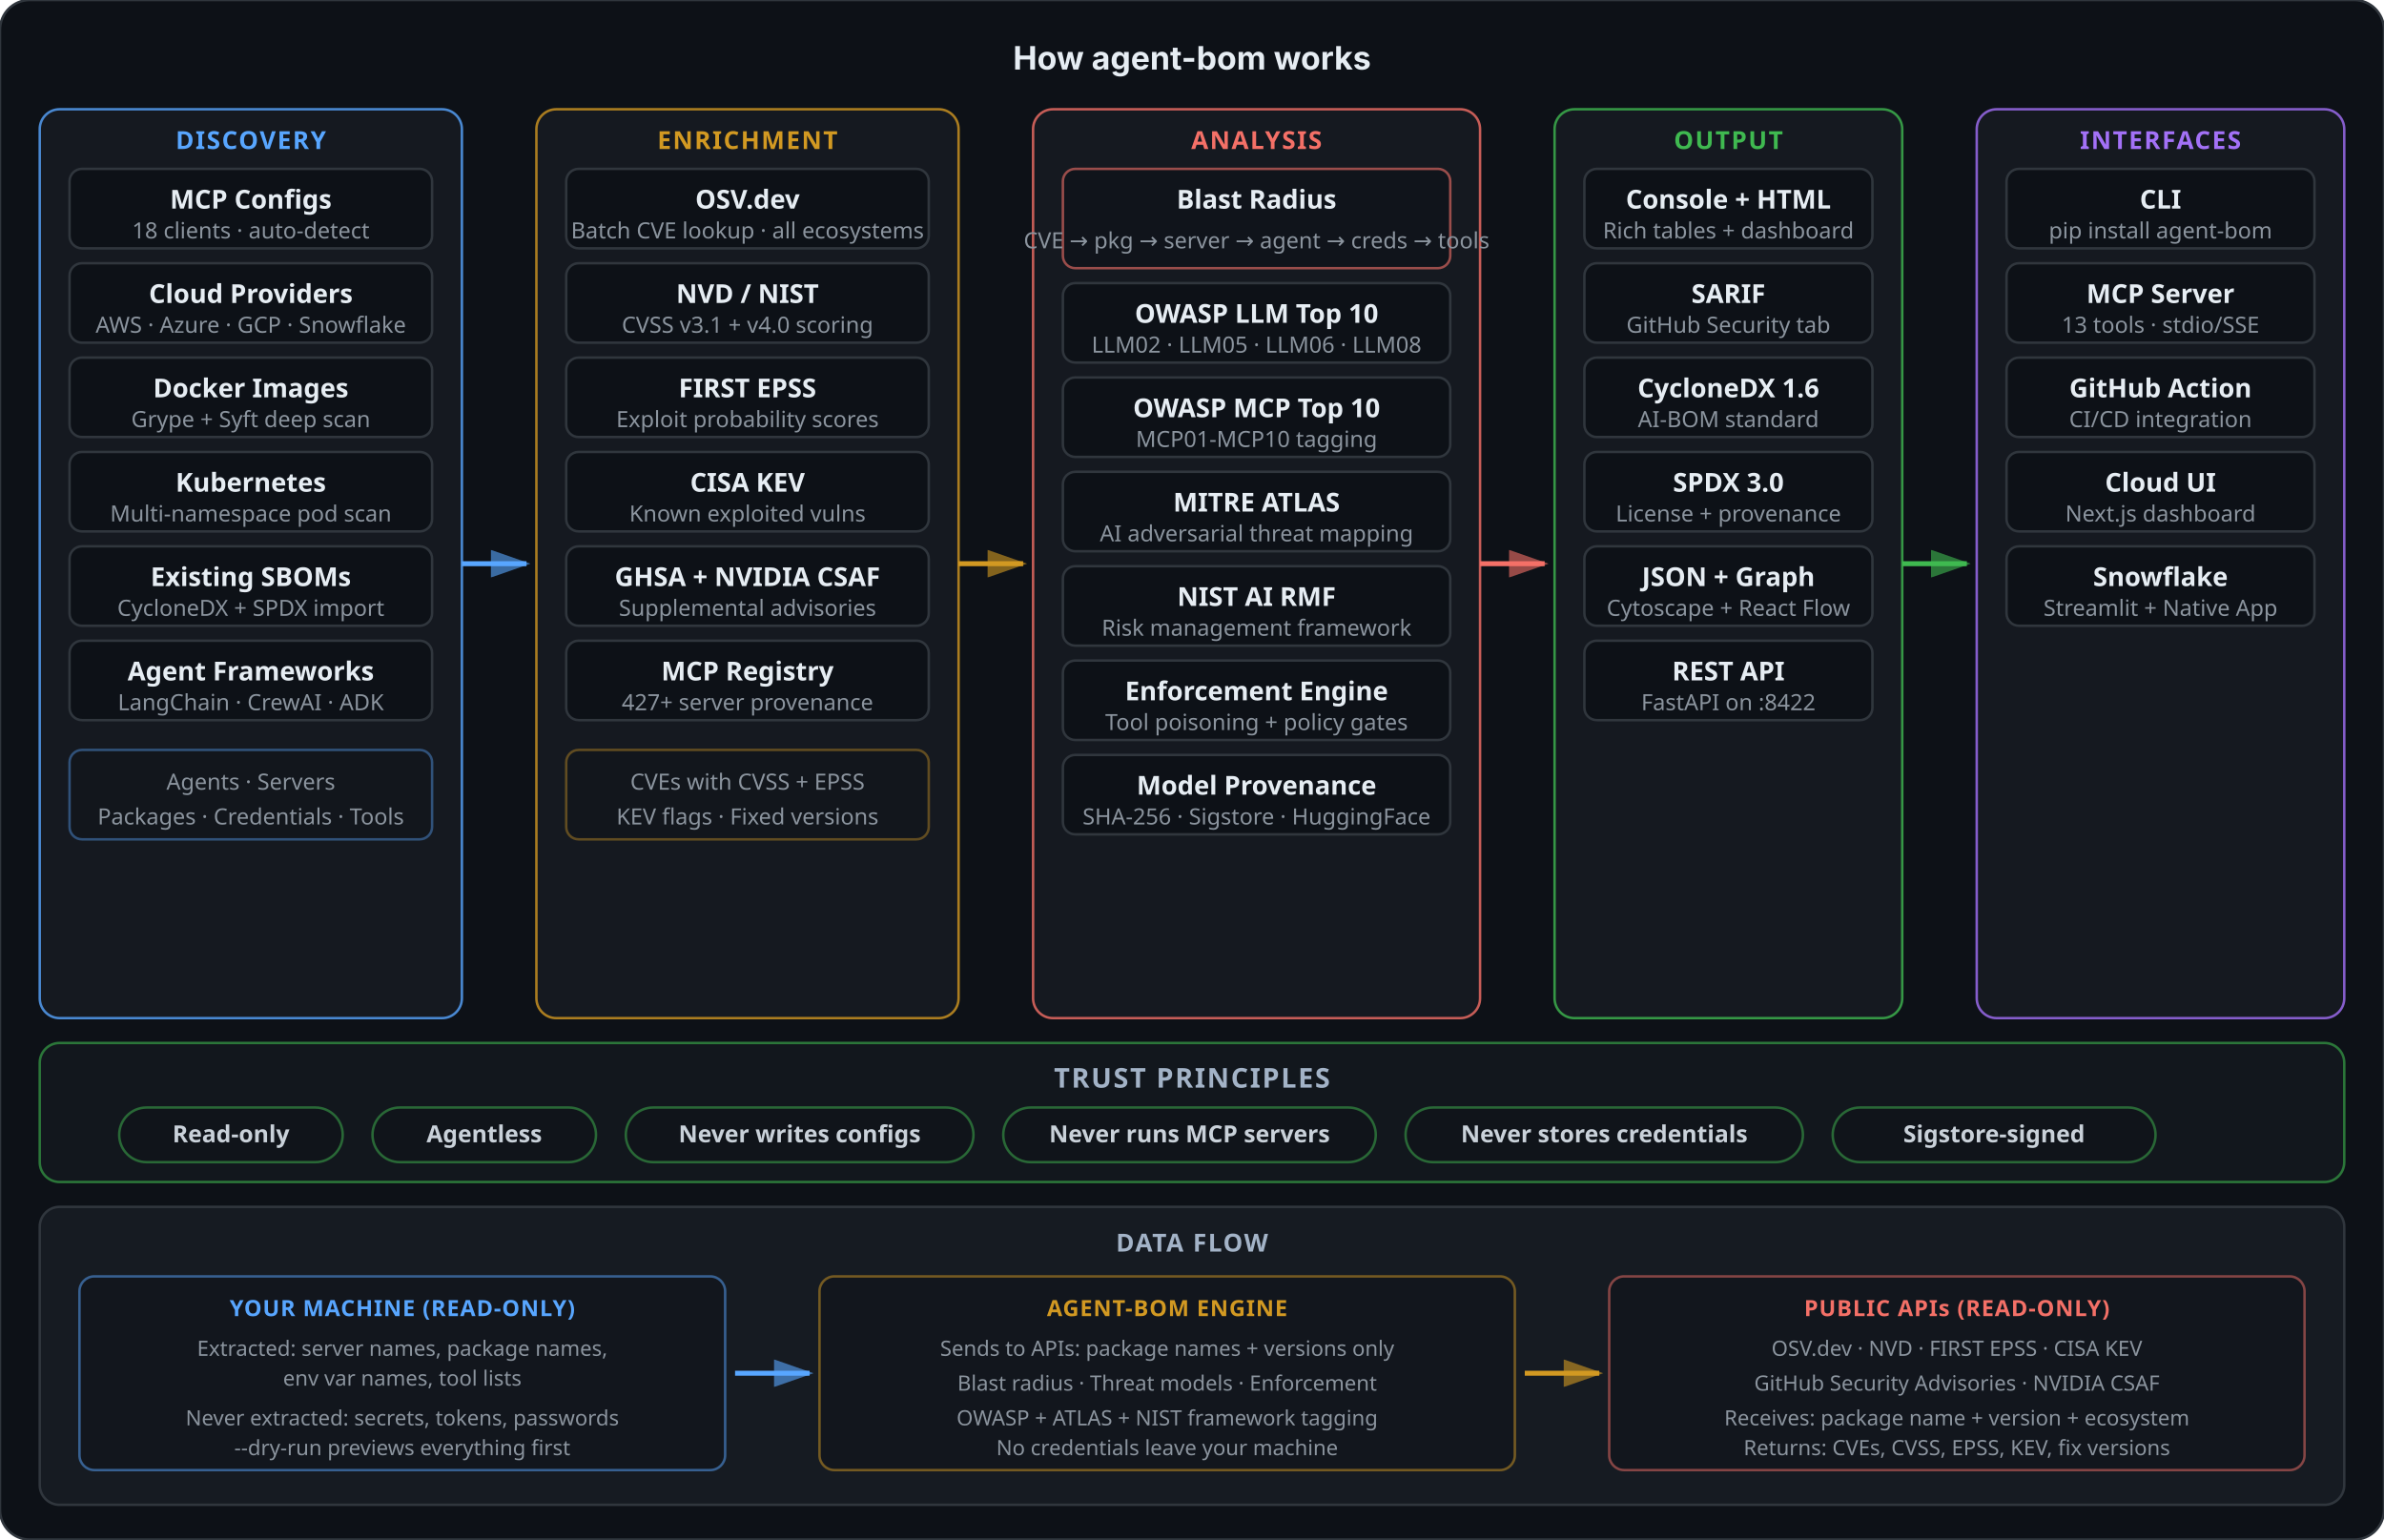
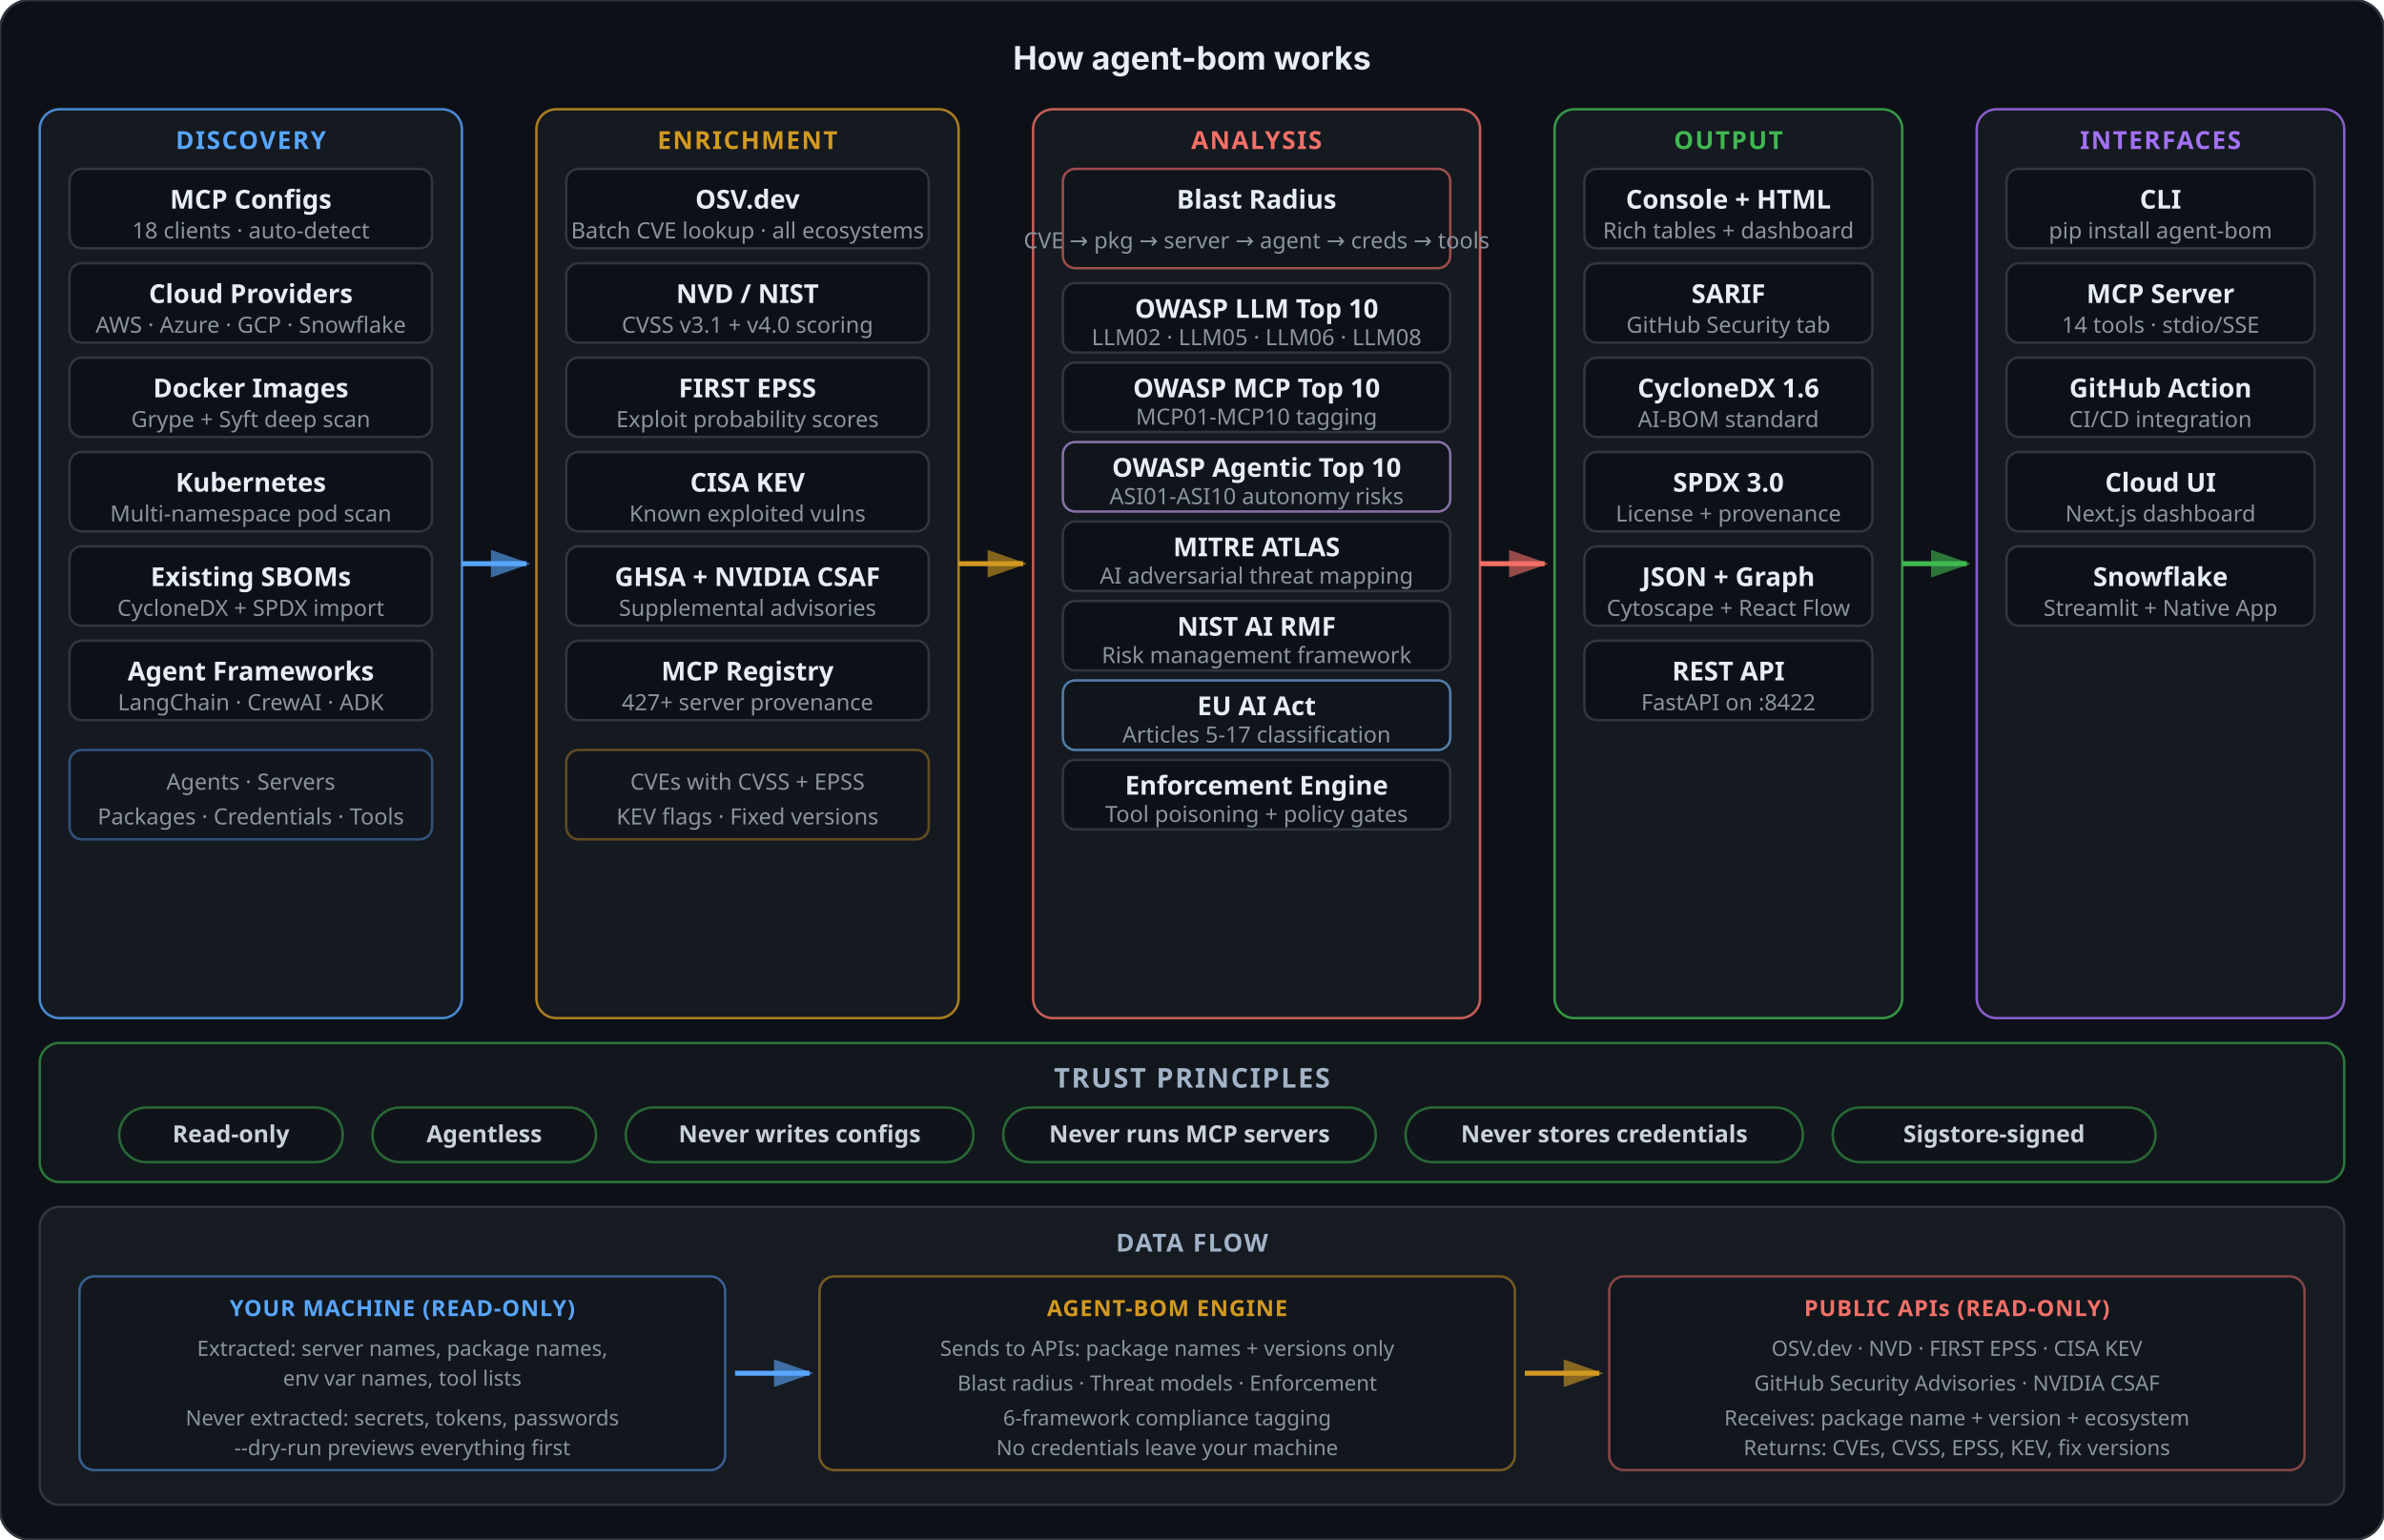
<svg xmlns="http://www.w3.org/2000/svg" viewBox="0 0 960 620" fill="none">
  <style>
    .title { font: 700 13px system-ui, -apple-system, sans-serif; fill: #e6edf3; }
    .section-title { font: 700 10px system-ui, sans-serif; letter-spacing: 0.06em; }
    .box-label { font: 600 10.5px system-ui, sans-serif; fill: #e6edf3; }
    .box-sub { font: 400 9px system-ui, sans-serif; fill: #8b949e; }
    .arrow-label { font: 500 8px system-ui, sans-serif; fill: #6e7681; }
    .footer { font: 500 9px system-ui, sans-serif; fill: #6e7681; }
    .trust-label { font: 700 11px system-ui, sans-serif; fill: #a3b3c7; letter-spacing: 0.06em; }
    .trust-pill { font: 600 9.5px system-ui, sans-serif; fill: #c9d1d9; }
    .flow-title { font: 700 10px system-ui, sans-serif; fill: #a3b3c7; letter-spacing: 0.06em; }
    .flow-zone { font: 700 9px system-ui, sans-serif; letter-spacing: 0.04em; }
    .flow-detail { font: 400 8.5px system-ui, sans-serif; fill: #8b949e; }
    .flow-arrow { font: 600 8.5px system-ui, sans-serif; }
  </style>
  <defs>
    <marker id="a1" viewBox="0 0 10 7" refX="9" refY="3.5" markerWidth="8" markerHeight="6" orient="auto">
      <polygon points="0 0, 10 3.5, 0 7" fill="#58a6ff" opacity="0.6" />
    </marker>
    <marker id="a2" viewBox="0 0 10 7" refX="9" refY="3.5" markerWidth="8" markerHeight="6" orient="auto">
      <polygon points="0 0, 10 3.5, 0 7" fill="#d29922" opacity="0.6" />
    </marker>
    <marker id="a3" viewBox="0 0 10 7" refX="9" refY="3.5" markerWidth="8" markerHeight="6" orient="auto">
      <polygon points="0 0, 10 3.5, 0 7" fill="#f47067" opacity="0.6" />
    </marker>
    <marker id="a4" viewBox="0 0 10 7" refX="9" refY="3.5" markerWidth="8" markerHeight="6" orient="auto">
      <polygon points="0 0, 10 3.5, 0 7" fill="#3fb950" opacity="0.6" />
    </marker>
  </defs>
  <rect width="960" height="620" rx="12" fill="#0d1117" stroke="#30363d" stroke-width="1" />
  <text x="480" y="28" text-anchor="middle" class="title">How agent-bom works</text>
  <rect x="16" y="44" width="170" height="366" rx="8" fill="#161b22" stroke="#58a6ff" stroke-width="1" opacity="0.8" />
  <text x="101" y="60" text-anchor="middle" class="section-title" fill="#58a6ff">DISCOVERY</text>
  <rect x="28" y="68" width="146" height="32" rx="5" fill="#0d1117" stroke="#30363d" stroke-width="1" />
  <text x="101" y="84" text-anchor="middle" class="box-label">MCP Configs</text>
  <text x="101" y="96" text-anchor="middle" class="box-sub">18 clients · auto-detect</text>
  <rect x="28" y="106" width="146" height="32" rx="5" fill="#0d1117" stroke="#30363d" stroke-width="1" />
  <text x="101" y="122" text-anchor="middle" class="box-label">Cloud Providers</text>
  <text x="101" y="134" text-anchor="middle" class="box-sub">AWS · Azure · GCP · Snowflake</text>
  <rect x="28" y="144" width="146" height="32" rx="5" fill="#0d1117" stroke="#30363d" stroke-width="1" />
  <text x="101" y="160" text-anchor="middle" class="box-label">Docker Images</text>
  <text x="101" y="172" text-anchor="middle" class="box-sub">Grype + Syft deep scan</text>
  <rect x="28" y="182" width="146" height="32" rx="5" fill="#0d1117" stroke="#30363d" stroke-width="1" />
  <text x="101" y="198" text-anchor="middle" class="box-label">Kubernetes</text>
  <text x="101" y="210" text-anchor="middle" class="box-sub">Multi-namespace pod scan</text>
  <rect x="28" y="220" width="146" height="32" rx="5" fill="#0d1117" stroke="#30363d" stroke-width="1" />
  <text x="101" y="236" text-anchor="middle" class="box-label">Existing SBOMs</text>
  <text x="101" y="248" text-anchor="middle" class="box-sub">CycloneDX + SPDX import</text>
  <rect x="28" y="258" width="146" height="32" rx="5" fill="#0d1117" stroke="#30363d" stroke-width="1" />
  <text x="101" y="274" text-anchor="middle" class="box-label">Agent Frameworks</text>
  <text x="101" y="286" text-anchor="middle" class="box-sub">LangChain · CrewAI · ADK</text>
  <rect x="28" y="302" width="146" height="36" rx="5" fill="#0d1117" stroke="#58a6ff" stroke-width="1" opacity="0.4" />
  <text x="101" y="318" text-anchor="middle" class="box-sub">Agents · Servers</text>
  <text x="101" y="332" text-anchor="middle" class="box-sub">Packages · Credentials · Tools</text>
  <line x1="186" y1="227" x2="212" y2="227" stroke="#58a6ff" stroke-width="2" marker-end="url(#a1)" />
  <rect x="216" y="44" width="170" height="366" rx="8" fill="#161b22" stroke="#d29922" stroke-width="1" opacity="0.8" />
  <text x="301" y="60" text-anchor="middle" class="section-title" fill="#d29922">ENRICHMENT</text>
  <rect x="228" y="68" width="146" height="32" rx="5" fill="#0d1117" stroke="#30363d" stroke-width="1" />
  <text x="301" y="84" text-anchor="middle" class="box-label">OSV.dev</text>
  <text x="301" y="96" text-anchor="middle" class="box-sub">Batch CVE lookup · all ecosystems</text>
  <rect x="228" y="106" width="146" height="32" rx="5" fill="#0d1117" stroke="#30363d" stroke-width="1" />
  <text x="301" y="122" text-anchor="middle" class="box-label">NVD / NIST</text>
  <text x="301" y="134" text-anchor="middle" class="box-sub">CVSS v3.1 + v4.0 scoring</text>
  <rect x="228" y="144" width="146" height="32" rx="5" fill="#0d1117" stroke="#30363d" stroke-width="1" />
  <text x="301" y="160" text-anchor="middle" class="box-label">FIRST EPSS</text>
  <text x="301" y="172" text-anchor="middle" class="box-sub">Exploit probability scores</text>
  <rect x="228" y="182" width="146" height="32" rx="5" fill="#0d1117" stroke="#30363d" stroke-width="1" />
  <text x="301" y="198" text-anchor="middle" class="box-label">CISA KEV</text>
  <text x="301" y="210" text-anchor="middle" class="box-sub">Known exploited vulns</text>
  <rect x="228" y="220" width="146" height="32" rx="5" fill="#0d1117" stroke="#30363d" stroke-width="1" />
  <text x="301" y="236" text-anchor="middle" class="box-label">GHSA + NVIDIA CSAF</text>
  <text x="301" y="248" text-anchor="middle" class="box-sub">Supplemental advisories</text>
  <rect x="228" y="258" width="146" height="32" rx="5" fill="#0d1117" stroke="#30363d" stroke-width="1" />
  <text x="301" y="274" text-anchor="middle" class="box-label">MCP Registry</text>
  <text x="301" y="286" text-anchor="middle" class="box-sub">427+ server provenance</text>
  <rect x="228" y="302" width="146" height="36" rx="5" fill="#0d1117" stroke="#d29922" stroke-width="1" opacity="0.4" />
  <text x="301" y="318" text-anchor="middle" class="box-sub">CVEs with CVSS + EPSS</text>
  <text x="301" y="332" text-anchor="middle" class="box-sub">KEV flags · Fixed versions</text>
  <line x1="386" y1="227" x2="412" y2="227" stroke="#d29922" stroke-width="2" marker-end="url(#a2)" />
  <rect x="416" y="44" width="180" height="366" rx="8" fill="#161b22" stroke="#f47067" stroke-width="1" opacity="0.8" />
  <text x="506" y="60" text-anchor="middle" class="section-title" fill="#f47067">ANALYSIS</text>
  <rect x="428" y="68" width="156" height="40" rx="5" fill="#0d1117" stroke="#f47067" stroke-width="1" opacity="0.6" />
  <text x="506" y="84" text-anchor="middle" class="box-label">Blast Radius</text>
  <text x="506" y="100" text-anchor="middle" class="box-sub">CVE → pkg → server → agent → creds → tools</text>
-   <rect x="428" y="114" width="156" height="32" rx="5" fill="#0d1117" stroke="#30363d" stroke-width="1" />
-   <text x="506" y="130" text-anchor="middle" class="box-label">OWASP LLM Top 10</text>
-   <text x="506" y="142" text-anchor="middle" class="box-sub">LLM02 · LLM05 · LLM06 · LLM08</text>
-   <rect x="428" y="152" width="156" height="32" rx="5" fill="#0d1117" stroke="#30363d" stroke-width="1" />
-   <text x="506" y="168" text-anchor="middle" class="box-label">OWASP MCP Top 10</text>
-   <text x="506" y="180" text-anchor="middle" class="box-sub">MCP01-MCP10 tagging</text>
-   <rect x="428" y="190" width="156" height="32" rx="5" fill="#0d1117" stroke="#30363d" stroke-width="1" />
-   <text x="506" y="206" text-anchor="middle" class="box-label">MITRE ATLAS</text>
-   <text x="506" y="218" text-anchor="middle" class="box-sub">AI adversarial threat mapping</text>
-   <rect x="428" y="228" width="156" height="32" rx="5" fill="#0d1117" stroke="#30363d" stroke-width="1" />
-   <text x="506" y="244" text-anchor="middle" class="box-label">NIST AI RMF</text>
-   <text x="506" y="256" text-anchor="middle" class="box-sub">Risk management framework</text>
-   <rect x="428" y="266" width="156" height="32" rx="5" fill="#0d1117" stroke="#30363d" stroke-width="1" />
-   <text x="506" y="282" text-anchor="middle" class="box-label">Enforcement Engine</text>
-   <text x="506" y="294" text-anchor="middle" class="box-sub">Tool poisoning + policy gates</text>
-   <rect x="428" y="304" width="156" height="32" rx="5" fill="#0d1117" stroke="#30363d" stroke-width="1" />
-   <text x="506" y="320" text-anchor="middle" class="box-label">Model Provenance</text>
-   <text x="506" y="332" text-anchor="middle" class="box-sub">SHA-256 · Sigstore · HuggingFace</text>
+   <rect x="428" y="114" width="156" height="28" rx="5" fill="#0d1117" stroke="#30363d" stroke-width="1" />
+   <text x="506" y="128" text-anchor="middle" class="box-label">OWASP LLM Top 10</text>
+   <text x="506" y="139" text-anchor="middle" class="box-sub">LLM02 · LLM05 · LLM06 · LLM08</text>
+   <rect x="428" y="146" width="156" height="28" rx="5" fill="#0d1117" stroke="#30363d" stroke-width="1" />
+   <text x="506" y="160" text-anchor="middle" class="box-label">OWASP MCP Top 10</text>
+   <text x="506" y="171" text-anchor="middle" class="box-sub">MCP01-MCP10 tagging</text>
+   <rect x="428" y="178" width="156" height="28" rx="5" fill="#0d1117" stroke="#d2a8ff" stroke-width="1" opacity="0.6" />
+   <text x="506" y="192" text-anchor="middle" class="box-label">OWASP Agentic Top 10</text>
+   <text x="506" y="203" text-anchor="middle" class="box-sub">ASI01-ASI10 autonomy risks</text>
+   <rect x="428" y="210" width="156" height="28" rx="5" fill="#0d1117" stroke="#30363d" stroke-width="1" />
+   <text x="506" y="224" text-anchor="middle" class="box-label">MITRE ATLAS</text>
+   <text x="506" y="235" text-anchor="middle" class="box-sub">AI adversarial threat mapping</text>
+   <rect x="428" y="242" width="156" height="28" rx="5" fill="#0d1117" stroke="#30363d" stroke-width="1" />
+   <text x="506" y="256" text-anchor="middle" class="box-label">NIST AI RMF</text>
+   <text x="506" y="267" text-anchor="middle" class="box-sub">Risk management framework</text>
+   <rect x="428" y="274" width="156" height="28" rx="5" fill="#0d1117" stroke="#79c0ff" stroke-width="1" opacity="0.6" />
+   <text x="506" y="288" text-anchor="middle" class="box-label">EU AI Act</text>
+   <text x="506" y="299" text-anchor="middle" class="box-sub">Articles 5-17 classification</text>
+   <rect x="428" y="306" width="156" height="28" rx="5" fill="#0d1117" stroke="#30363d" stroke-width="1" />
+   <text x="506" y="320" text-anchor="middle" class="box-label">Enforcement Engine</text>
+   <text x="506" y="331" text-anchor="middle" class="box-sub">Tool poisoning + policy gates</text>
  <line x1="596" y1="227" x2="622" y2="227" stroke="#f47067" stroke-width="2" marker-end="url(#a3)" />
  <rect x="626" y="44" width="140" height="366" rx="8" fill="#161b22" stroke="#3fb950" stroke-width="1" opacity="0.8" />
  <text x="696" y="60" text-anchor="middle" class="section-title" fill="#3fb950">OUTPUT</text>
  <rect x="638" y="68" width="116" height="32" rx="5" fill="#0d1117" stroke="#30363d" stroke-width="1" />
  <text x="696" y="84" text-anchor="middle" class="box-label">Console + HTML</text>
  <text x="696" y="96" text-anchor="middle" class="box-sub">Rich tables + dashboard</text>
  <rect x="638" y="106" width="116" height="32" rx="5" fill="#0d1117" stroke="#30363d" stroke-width="1" />
  <text x="696" y="122" text-anchor="middle" class="box-label">SARIF</text>
  <text x="696" y="134" text-anchor="middle" class="box-sub">GitHub Security tab</text>
  <rect x="638" y="144" width="116" height="32" rx="5" fill="#0d1117" stroke="#30363d" stroke-width="1" />
  <text x="696" y="160" text-anchor="middle" class="box-label">CycloneDX 1.6</text>
  <text x="696" y="172" text-anchor="middle" class="box-sub">AI-BOM standard</text>
  <rect x="638" y="182" width="116" height="32" rx="5" fill="#0d1117" stroke="#30363d" stroke-width="1" />
  <text x="696" y="198" text-anchor="middle" class="box-label">SPDX 3.0</text>
  <text x="696" y="210" text-anchor="middle" class="box-sub">License + provenance</text>
  <rect x="638" y="220" width="116" height="32" rx="5" fill="#0d1117" stroke="#30363d" stroke-width="1" />
  <text x="696" y="236" text-anchor="middle" class="box-label">JSON + Graph</text>
  <text x="696" y="248" text-anchor="middle" class="box-sub">Cytoscape + React Flow</text>
  <rect x="638" y="258" width="116" height="32" rx="5" fill="#0d1117" stroke="#30363d" stroke-width="1" />
  <text x="696" y="274" text-anchor="middle" class="box-label">REST API</text>
  <text x="696" y="286" text-anchor="middle" class="box-sub">FastAPI on :8422</text>
  <line x1="766" y1="227" x2="792" y2="227" stroke="#3fb950" stroke-width="2" marker-end="url(#a4)" />
  <rect x="796" y="44" width="148" height="366" rx="8" fill="#161b22" stroke="#a371f7" stroke-width="1" opacity="0.8" />
  <text x="870" y="60" text-anchor="middle" class="section-title" fill="#a371f7">INTERFACES</text>
  <rect x="808" y="68" width="124" height="32" rx="5" fill="#0d1117" stroke="#30363d" stroke-width="1" />
  <text x="870" y="84" text-anchor="middle" class="box-label">CLI</text>
  <text x="870" y="96" text-anchor="middle" class="box-sub">pip install agent-bom</text>
  <rect x="808" y="106" width="124" height="32" rx="5" fill="#0d1117" stroke="#30363d" stroke-width="1" />
  <text x="870" y="122" text-anchor="middle" class="box-label">MCP Server</text>
-   <text x="870" y="134" text-anchor="middle" class="box-sub">13 tools · stdio/SSE</text>
+   <text x="870" y="134" text-anchor="middle" class="box-sub">14 tools · stdio/SSE</text>
  <rect x="808" y="144" width="124" height="32" rx="5" fill="#0d1117" stroke="#30363d" stroke-width="1" />
  <text x="870" y="160" text-anchor="middle" class="box-label">GitHub Action</text>
  <text x="870" y="172" text-anchor="middle" class="box-sub">CI/CD integration</text>
  <rect x="808" y="182" width="124" height="32" rx="5" fill="#0d1117" stroke="#30363d" stroke-width="1" />
  <text x="870" y="198" text-anchor="middle" class="box-label">Cloud UI</text>
  <text x="870" y="210" text-anchor="middle" class="box-sub">Next.js dashboard</text>
  <rect x="808" y="220" width="124" height="32" rx="5" fill="#0d1117" stroke="#30363d" stroke-width="1" />
  <text x="870" y="236" text-anchor="middle" class="box-label">Snowflake</text>
  <text x="870" y="248" text-anchor="middle" class="box-sub">Streamlit + Native App</text>
  <rect x="16" y="420" width="928" height="56" rx="8" fill="#161b22" stroke="#3fb950" stroke-width="1" opacity="0.6" />
  <text x="480" y="438" text-anchor="middle" class="trust-label" fill="#3fb950">TRUST PRINCIPLES</text>
  <rect x="48" y="446" width="90" height="22" rx="11" fill="#0d1117" stroke="#3fb950" stroke-width="1" opacity="0.5" />
  <text x="93" y="460" text-anchor="middle" class="trust-pill">Read-only</text>
  <rect x="150" y="446" width="90" height="22" rx="11" fill="#0d1117" stroke="#3fb950" stroke-width="1" opacity="0.5" />
  <text x="195" y="460" text-anchor="middle" class="trust-pill">Agentless</text>
  <rect x="252" y="446" width="140" height="22" rx="11" fill="#0d1117" stroke="#3fb950" stroke-width="1" opacity="0.5" />
  <text x="322" y="460" text-anchor="middle" class="trust-pill">Never writes configs</text>
  <rect x="404" y="446" width="150" height="22" rx="11" fill="#0d1117" stroke="#3fb950" stroke-width="1" opacity="0.5" />
  <text x="479" y="460" text-anchor="middle" class="trust-pill">Never runs MCP servers</text>
  <rect x="566" y="446" width="160" height="22" rx="11" fill="#0d1117" stroke="#3fb950" stroke-width="1" opacity="0.5" />
  <text x="646" y="460" text-anchor="middle" class="trust-pill">Never stores credentials</text>
  <rect x="738" y="446" width="130" height="22" rx="11" fill="#0d1117" stroke="#3fb950" stroke-width="1" opacity="0.5" />
  <text x="803" y="460" text-anchor="middle" class="trust-pill">Sigstore-signed</text>
  <rect x="16" y="486" width="928" height="120" rx="8" fill="#161b22" stroke="#30363d" stroke-width="1" />
  <text x="480" y="504" text-anchor="middle" class="flow-title">DATA FLOW</text>
  <rect x="32" y="514" width="260" height="78" rx="6" fill="#0d1117" stroke="#58a6ff" stroke-width="1" opacity="0.5" />
  <text x="162" y="530" text-anchor="middle" class="flow-zone" fill="#58a6ff">YOUR MACHINE (READ-ONLY)</text>
  <text x="162" y="546" text-anchor="middle" class="flow-detail" fill="#8b949e">Extracted: server names, package names,</text>
  <text x="162" y="558" text-anchor="middle" class="flow-detail" fill="#8b949e">env var names, tool lists</text>
  <text x="162" y="574" text-anchor="middle" class="flow-detail" fill="#f47067">Never extracted: secrets, tokens, passwords</text>
  <text x="162" y="586" text-anchor="middle" class="flow-detail" fill="#3fb950">--dry-run previews everything first</text>
  <line x1="296" y1="553" x2="326" y2="553" stroke="#58a6ff" stroke-width="2" marker-end="url(#a1)" />
  <rect x="330" y="514" width="280" height="78" rx="6" fill="#0d1117" stroke="#d29922" stroke-width="1" opacity="0.5" />
  <text x="470" y="530" text-anchor="middle" class="flow-zone" fill="#d29922">AGENT-BOM ENGINE</text>
  <text x="470" y="546" text-anchor="middle" class="flow-detail" fill="#8b949e">Sends to APIs: package names + versions only</text>
  <text x="470" y="560" text-anchor="middle" class="flow-detail" fill="#8b949e">Blast radius · Threat models · Enforcement</text>
-   <text x="470" y="574" text-anchor="middle" class="flow-detail" fill="#8b949e">OWASP + ATLAS + NIST framework tagging</text>
+   <text x="470" y="574" text-anchor="middle" class="flow-detail" fill="#8b949e">6-framework compliance tagging</text>
  <text x="470" y="586" text-anchor="middle" class="flow-detail" fill="#f47067">No credentials leave your machine</text>
  <line x1="614" y1="553" x2="644" y2="553" stroke="#d29922" stroke-width="2" marker-end="url(#a2)" />
  <rect x="648" y="514" width="280" height="78" rx="6" fill="#0d1117" stroke="#f47067" stroke-width="1" opacity="0.5" />
  <text x="788" y="530" text-anchor="middle" class="flow-zone" fill="#f47067">PUBLIC APIs (READ-ONLY)</text>
  <text x="788" y="546" text-anchor="middle" class="flow-detail" fill="#8b949e">OSV.dev · NVD · FIRST EPSS · CISA KEV</text>
  <text x="788" y="560" text-anchor="middle" class="flow-detail" fill="#8b949e">GitHub Security Advisories · NVIDIA CSAF</text>
  <text x="788" y="574" text-anchor="middle" class="flow-detail" fill="#8b949e">Receives: package name + version + ecosystem</text>
  <text x="788" y="586" text-anchor="middle" class="flow-detail" fill="#3fb950">Returns: CVEs, CVSS, EPSS, KEV, fix versions</text>
</svg>
